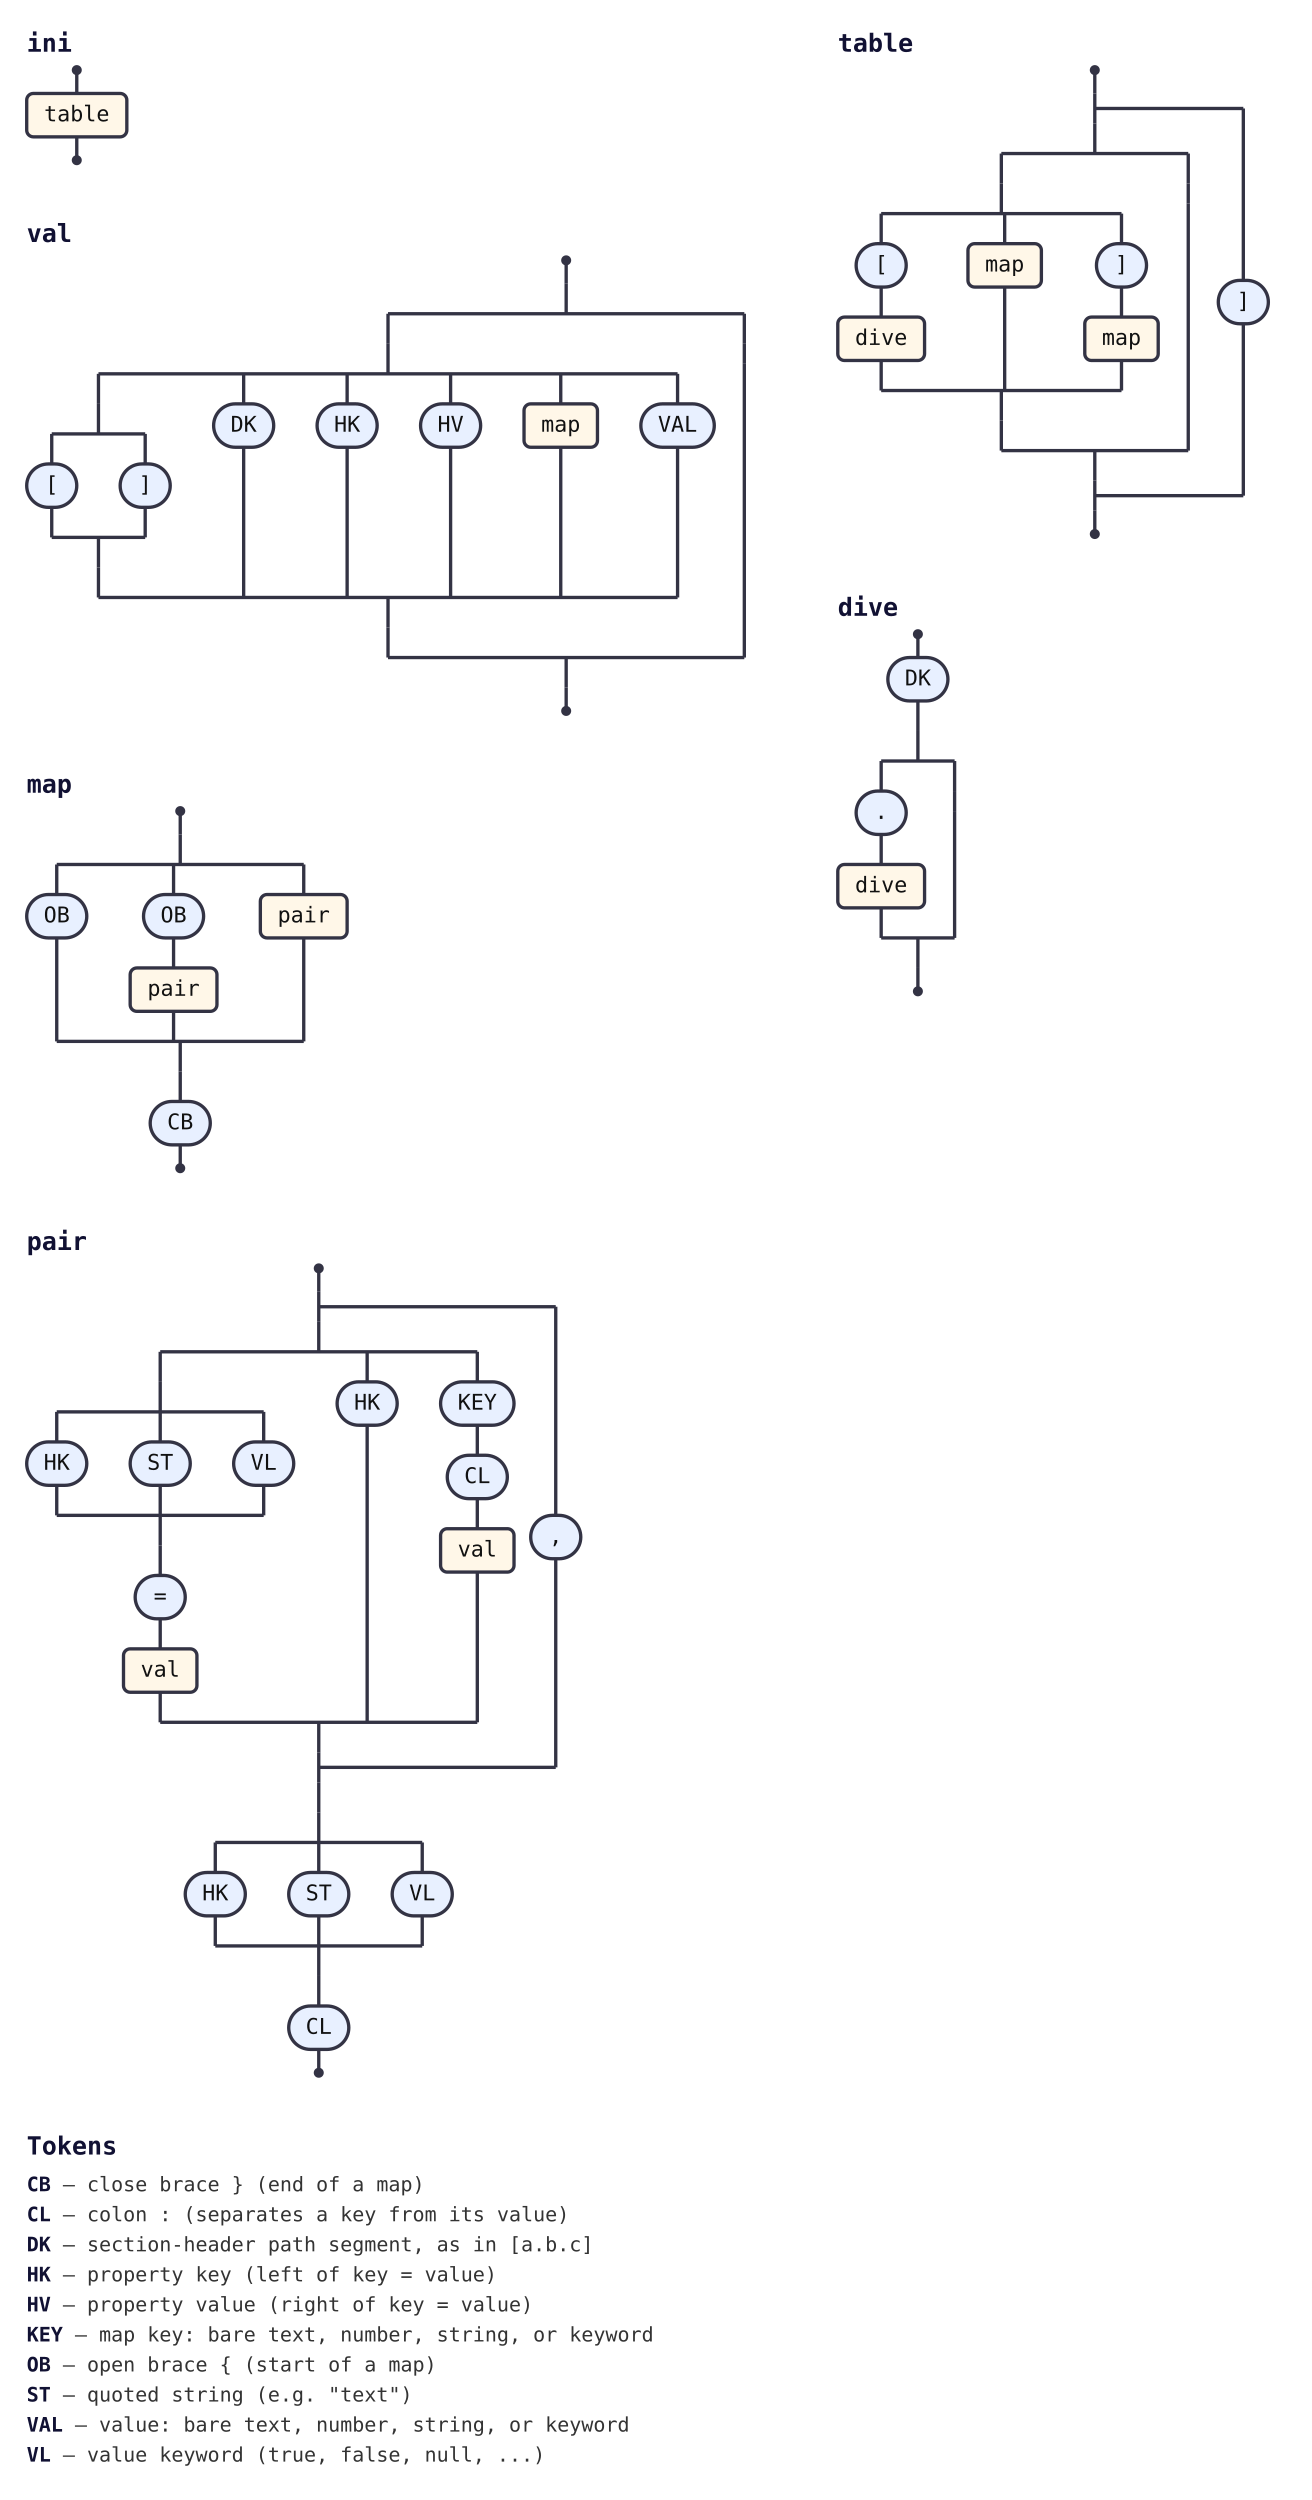
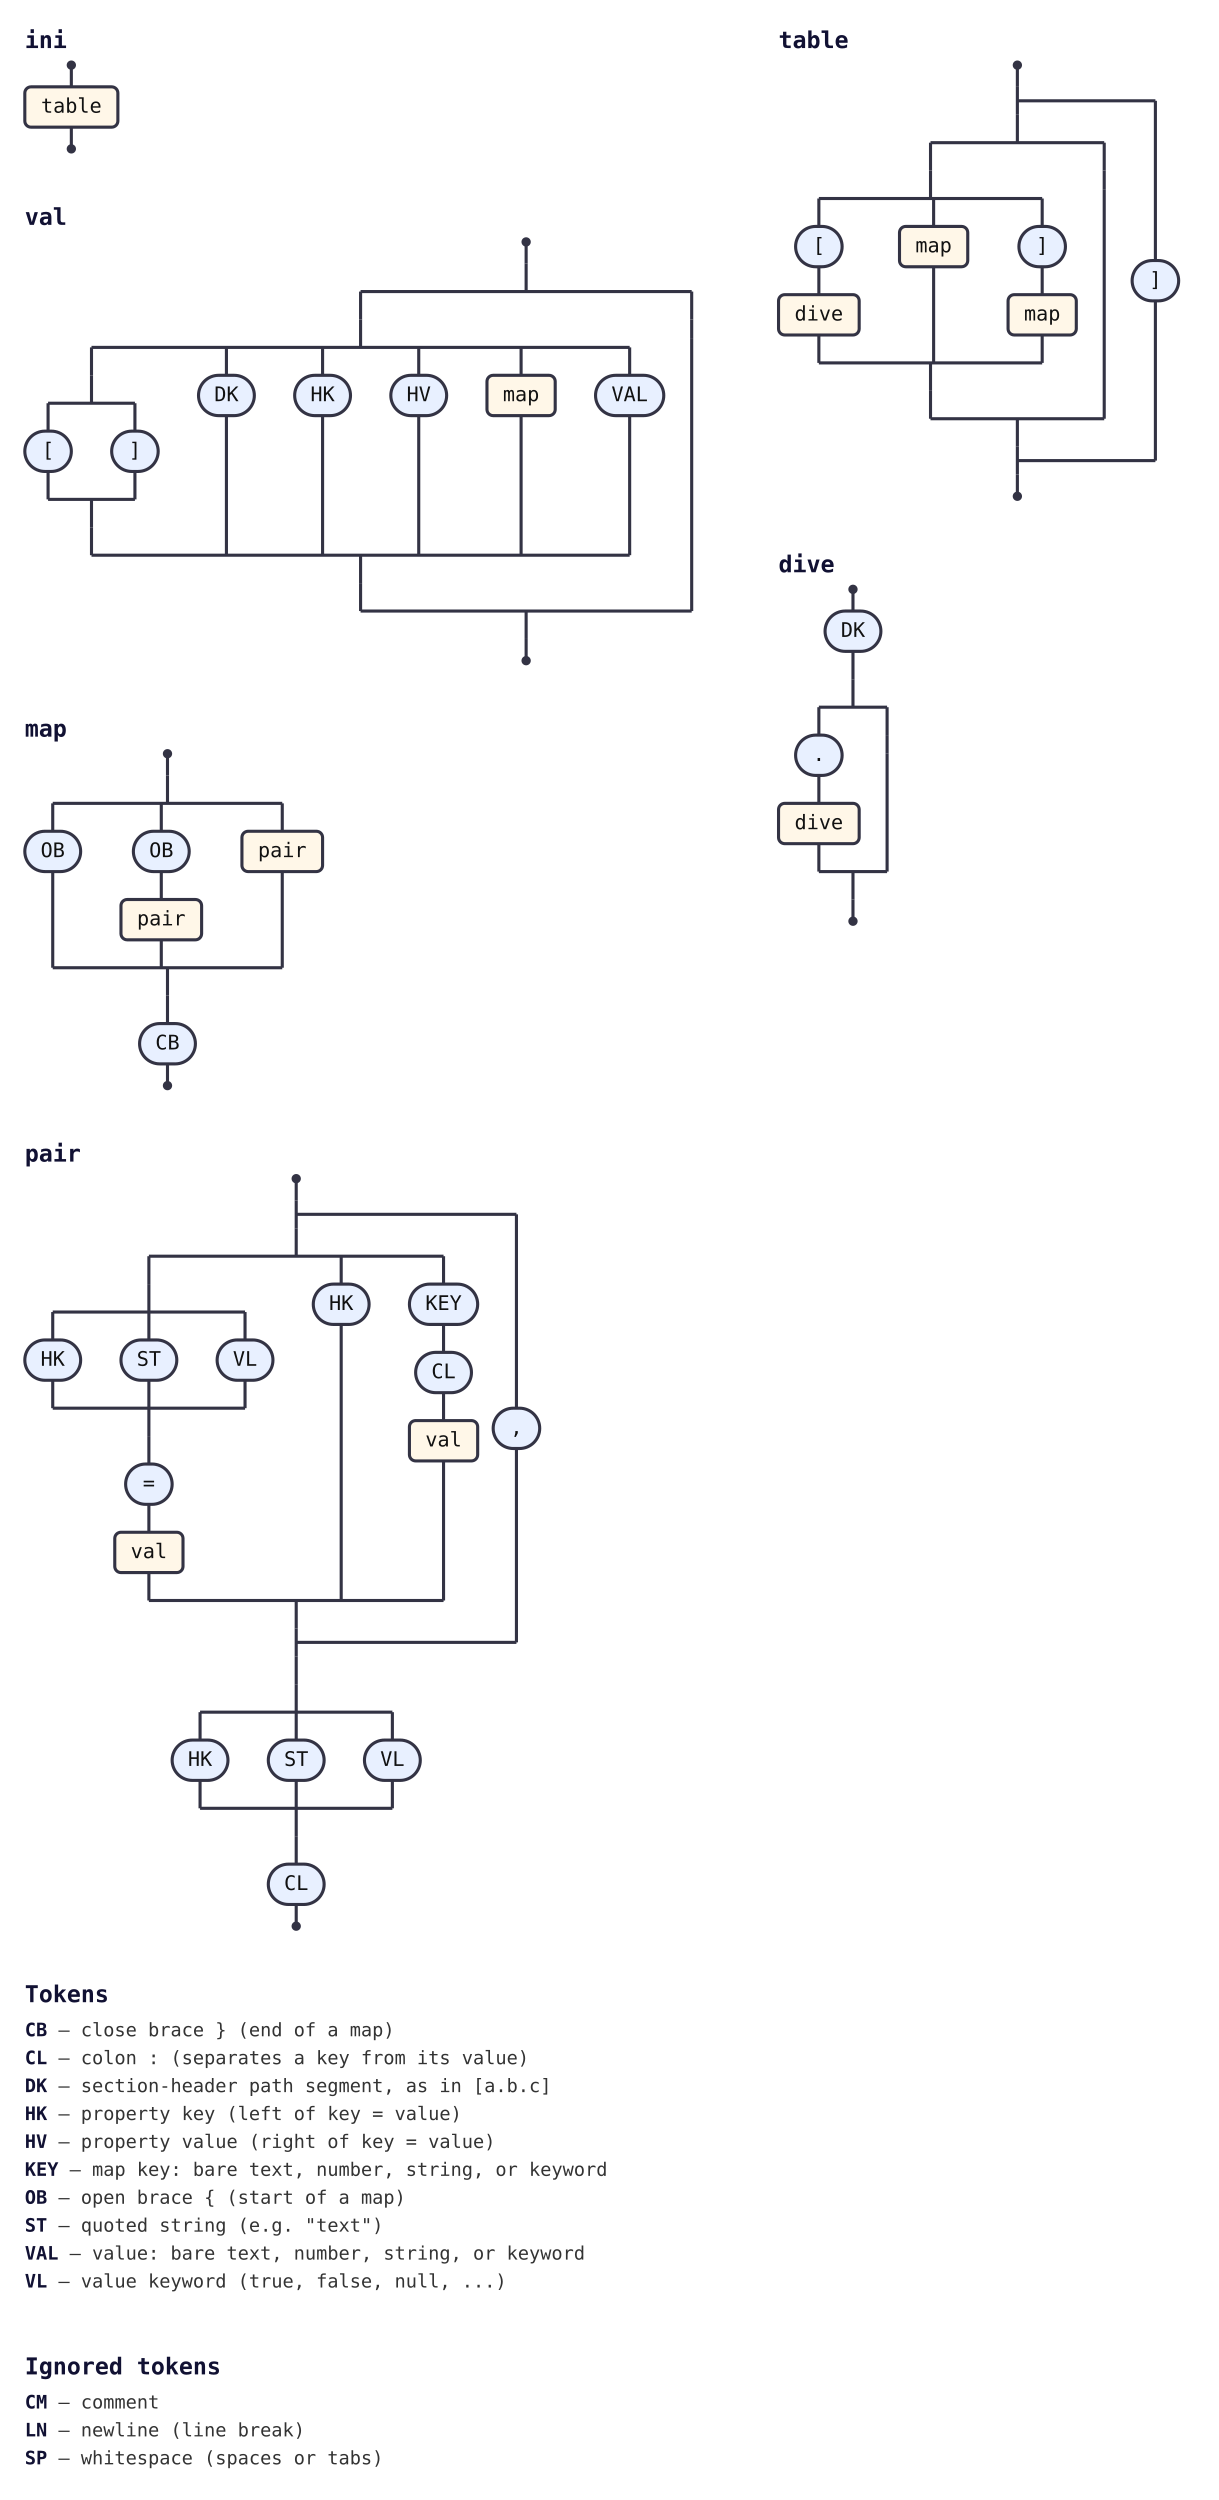
- <svg xmlns="http://www.w3.org/2000/svg" class="railroad" width="786" height="1498" viewBox="0 0 786 1498">
+ <svg xmlns="http://www.w3.org/2000/svg" class="railroad" width="786" height="1612" viewBox="0 0 786 1612">
  <style>svg.railroad{background:#fff;font-family:monospace;font-size:13px}.rr-line{stroke:#334;stroke-width:2;fill:none}.rr-cap{fill:#334}.rr-term{fill:#e8f0ff;stroke:#334;stroke-width:2}.rr-nonterm{fill:#fff7e8;stroke:#334;stroke-width:2}.rr-label{fill:#111;text-anchor:middle;dominant-baseline:middle}.rr-comment{fill:#666;font-style:italic;text-anchor:middle;dominant-baseline:middle}.rr-title{fill:#113;font-weight:bold;font-size:15px}.rr-legend{fill:#333;font-size:12px}.rr-legend-tok{fill:#113;font-weight:bold}a:hover .rr-nonterm{fill:#ffe6b3;cursor:pointer}</style>
  <g>
    <g id="ini">
      <text class="rr-title" x="16" y="31">ini</text>
      <circle class="rr-cap" cx="46" cy="42" r="3" />
      <path class="rr-line" d="M46 42V56" />
      <a href="#table">
        <rect class="rr-nonterm" x="16" y="56" width="60" height="26" rx="4" ry="4" />
        <text class="rr-label" x="46" y="69">table</text>
      </a>
      <path class="rr-line" d="M46 82V96" />
      <circle class="rr-cap" cx="46" cy="96" r="3" />
    </g>
    <g id="val">
      <text class="rr-title" x="16" y="145">val</text>
      <circle class="rr-cap" cx="339.25" cy="156" r="3" />
      <path class="rr-line" d="M339.25 156V170" />
      <path class="rr-line" d="M339.25 170V188" />
      <path class="rr-line" d="M232.5 188H446" />
      <path class="rr-line" d="M232.5 394H446" />
      <path class="rr-line" d="M339.25 394V412" />
      <path class="rr-line" d="M232.5 188V206" />
      <path class="rr-line" d="M232.5 206V224" />
      <path class="rr-line" d="M59 224H406" />
      <path class="rr-line" d="M59 358H406" />
      <path class="rr-line" d="M232.5 358V376" />
      <path class="rr-line" d="M59 224V242" />
      <path class="rr-line" d="M59 242V260" />
      <path class="rr-line" d="M31 260H87" />
      <path class="rr-line" d="M31 322H87" />
      <path class="rr-line" d="M59 322V340" />
      <path class="rr-line" d="M31 260V278" />
      <rect class="rr-term" x="16" y="278" width="30" height="26" rx="13" ry="13" />
      <text class="rr-label" x="31" y="291">[</text>
      <path class="rr-line" d="M31 304V322" />
      <path class="rr-line" d="M87 260V278" />
      <rect class="rr-term" x="72" y="278" width="30" height="26" rx="13" ry="13" />
      <text class="rr-label" x="87" y="291">]</text>
      <path class="rr-line" d="M87 304V322" />
      <path class="rr-line" d="M59 340V358" />
      <path class="rr-line" d="M146 224V242" />
      <rect class="rr-term" x="128" y="242" width="36" height="26" rx="13" ry="13" />
      <text class="rr-label" x="146" y="255">DK</text>
      <path class="rr-line" d="M146 268V358" />
      <path class="rr-line" d="M208 224V242" />
      <rect class="rr-term" x="190" y="242" width="36" height="26" rx="13" ry="13" />
      <text class="rr-label" x="208" y="255">HK</text>
      <path class="rr-line" d="M208 268V358" />
      <path class="rr-line" d="M270 224V242" />
      <rect class="rr-term" x="252" y="242" width="36" height="26" rx="13" ry="13" />
      <text class="rr-label" x="270" y="255">HV</text>
      <path class="rr-line" d="M270 268V358" />
      <path class="rr-line" d="M336 224V242" />
      <a href="#map">
        <rect class="rr-nonterm" x="314" y="242" width="44" height="26" rx="4" ry="4" />
        <text class="rr-label" x="336" y="255">map</text>
      </a>
      <path class="rr-line" d="M336 268V358" />
      <path class="rr-line" d="M406 224V242" />
      <rect class="rr-term" x="384" y="242" width="44" height="26" rx="13" ry="13" />
      <text class="rr-label" x="406" y="255">VAL</text>
      <path class="rr-line" d="M406 268V358" />
      <path class="rr-line" d="M232.5 376V394" />
      <path class="rr-line" d="M446 188V206" />
      <path class="rr-line" d="M446 206V218" />
      <path class="rr-line" d="M446 218V394" />
      <path class="rr-line" d="M339.25 412V426" />
      <circle class="rr-cap" cx="339.25" cy="426" r="3" />
    </g>
    <g id="map">
      <text class="rr-title" x="16" y="475">map</text>
      <circle class="rr-cap" cx="108" cy="486" r="3" />
      <path class="rr-line" d="M108 486V500" />
      <path class="rr-line" d="M108 500V518" />
      <path class="rr-line" d="M34 518H182" />
      <path class="rr-line" d="M34 624H182" />
      <path class="rr-line" d="M108 624V642" />
      <path class="rr-line" d="M34 518V536" />
      <rect class="rr-term" x="16" y="536" width="36" height="26" rx="13" ry="13" />
      <text class="rr-label" x="34" y="549">OB</text>
      <path class="rr-line" d="M34 562V624" />
      <path class="rr-line" d="M104 518V536" />
      <rect class="rr-term" x="86" y="536" width="36" height="26" rx="13" ry="13" />
      <text class="rr-label" x="104" y="549">OB</text>
      <path class="rr-line" d="M104 562V580" />
      <a href="#pair">
        <rect class="rr-nonterm" x="78" y="580" width="52" height="26" rx="4" ry="4" />
        <text class="rr-label" x="104" y="593">pair</text>
      </a>
      <path class="rr-line" d="M104 606V624" />
      <path class="rr-line" d="M182 518V536" />
      <a href="#pair">
        <rect class="rr-nonterm" x="156" y="536" width="52" height="26" rx="4" ry="4" />
        <text class="rr-label" x="182" y="549">pair</text>
      </a>
      <path class="rr-line" d="M182 562V624" />
      <path class="rr-line" d="M108 642V660" />
      <rect class="rr-term" x="90" y="660" width="36" height="26" rx="13" ry="13" />
      <text class="rr-label" x="108" y="673">CB</text>
      <path class="rr-line" d="M108 686V700" />
      <circle class="rr-cap" cx="108" cy="700" r="3" />
    </g>
    <g id="pair">
      <text class="rr-title" x="16" y="749">pair</text>
      <circle class="rr-cap" cx="191" cy="760" r="3" />
      <path class="rr-line" d="M191 760V774" />
      <path class="rr-line" d="M191 774V792" />
      <path class="rr-line" d="M191 792V810" />
      <path class="rr-line" d="M96 810H286" />
      <path class="rr-line" d="M96 1032H286" />
      <path class="rr-line" d="M191 1032V1050" />
      <path class="rr-line" d="M96 810V828" />
      <path class="rr-line" d="M96 828V846" />
      <path class="rr-line" d="M34 846H158" />
      <path class="rr-line" d="M34 908H158" />
      <path class="rr-line" d="M96 908V926" />
      <path class="rr-line" d="M34 846V864" />
      <rect class="rr-term" x="16" y="864" width="36" height="26" rx="13" ry="13" />
      <text class="rr-label" x="34" y="877">HK</text>
      <path class="rr-line" d="M34 890V908" />
      <path class="rr-line" d="M96 846V864" />
      <rect class="rr-term" x="78" y="864" width="36" height="26" rx="13" ry="13" />
      <text class="rr-label" x="96" y="877">ST</text>
      <path class="rr-line" d="M96 890V908" />
      <path class="rr-line" d="M158 846V864" />
      <rect class="rr-term" x="140" y="864" width="36" height="26" rx="13" ry="13" />
      <text class="rr-label" x="158" y="877">VL</text>
      <path class="rr-line" d="M158 890V908" />
      <path class="rr-line" d="M96 926V944" />
      <rect class="rr-term" x="81" y="944" width="30" height="26" rx="13" ry="13" />
      <text class="rr-label" x="96" y="957">=</text>
      <path class="rr-line" d="M96 970V988" />
      <a href="#val">
        <rect class="rr-nonterm" x="74" y="988" width="44" height="26" rx="4" ry="4" />
        <text class="rr-label" x="96" y="1001">val</text>
      </a>
      <path class="rr-line" d="M96 1014V1032" />
      <path class="rr-line" d="M220 810V828" />
      <rect class="rr-term" x="202" y="828" width="36" height="26" rx="13" ry="13" />
      <text class="rr-label" x="220" y="841">HK</text>
      <path class="rr-line" d="M220 854V1032" />
      <path class="rr-line" d="M286 810V828" />
      <rect class="rr-term" x="264" y="828" width="44" height="26" rx="13" ry="13" />
      <text class="rr-label" x="286" y="841">KEY</text>
      <path class="rr-line" d="M286 854V872" />
      <rect class="rr-term" x="268" y="872" width="36" height="26" rx="13" ry="13" />
      <text class="rr-label" x="286" y="885">CL</text>
      <path class="rr-line" d="M286 898V916" />
      <a href="#val">
        <rect class="rr-nonterm" x="264" y="916" width="44" height="26" rx="4" ry="4" />
        <text class="rr-label" x="286" y="929">val</text>
      </a>
      <path class="rr-line" d="M286 942V1032" />
      <path class="rr-line" d="M191 1050V1068" />
      <path class="rr-line" d="M191 1059H333" />
      <path class="rr-line" d="M191 783H333" />
      <path class="rr-line" d="M333 934V1059" />
      <path class="rr-line" d="M333 783V908" />
      <rect class="rr-term" x="318" y="908" width="30" height="26" rx="13" ry="13" />
      <text class="rr-label" x="333" y="921">,</text>
      <path class="rr-line" d="M191 1068V1086" />
      <path class="rr-line" d="M191 1086V1104" />
      <path class="rr-line" d="M129 1104H253" />
      <path class="rr-line" d="M129 1166H253" />
      <path class="rr-line" d="M191 1166V1184" />
      <path class="rr-line" d="M129 1104V1122" />
      <rect class="rr-term" x="111" y="1122" width="36" height="26" rx="13" ry="13" />
      <text class="rr-label" x="129" y="1135">HK</text>
      <path class="rr-line" d="M129 1148V1166" />
      <path class="rr-line" d="M191 1104V1122" />
      <rect class="rr-term" x="173" y="1122" width="36" height="26" rx="13" ry="13" />
      <text class="rr-label" x="191" y="1135">ST</text>
      <path class="rr-line" d="M191 1148V1166" />
      <path class="rr-line" d="M253 1104V1122" />
      <rect class="rr-term" x="235" y="1122" width="36" height="26" rx="13" ry="13" />
      <text class="rr-label" x="253" y="1135">VL</text>
      <path class="rr-line" d="M253 1148V1166" />
      <path class="rr-line" d="M191 1184V1202" />
      <rect class="rr-term" x="173" y="1202" width="36" height="26" rx="13" ry="13" />
      <text class="rr-label" x="191" y="1215">CL</text>
      <path class="rr-line" d="M191 1228V1242" />
      <circle class="rr-cap" cx="191" cy="1242" r="3" />
    </g>
    <g id="table">
      <text class="rr-title" x="502" y="31">table</text>
      <circle class="rr-cap" cx="656" cy="42" r="3" />
      <path class="rr-line" d="M656 42V56" />
      <path class="rr-line" d="M656 56V74" />
      <path class="rr-line" d="M656 74V92" />
      <path class="rr-line" d="M600 92H712" />
      <path class="rr-line" d="M600 270H712" />
      <path class="rr-line" d="M656 270V288" />
      <path class="rr-line" d="M600 92V110" />
      <path class="rr-line" d="M600 110V128" />
      <path class="rr-line" d="M528 128H672" />
      <path class="rr-line" d="M528 234H672" />
      <path class="rr-line" d="M600 234V252" />
      <path class="rr-line" d="M528 128V146" />
      <rect class="rr-term" x="513" y="146" width="30" height="26" rx="13" ry="13" />
      <text class="rr-label" x="528" y="159">[</text>
      <path class="rr-line" d="M528 172V190" />
      <a href="#dive">
        <rect class="rr-nonterm" x="502" y="190" width="52" height="26" rx="4" ry="4" />
        <text class="rr-label" x="528" y="203">dive</text>
      </a>
      <path class="rr-line" d="M528 216V234" />
      <path class="rr-line" d="M602 128V146" />
      <a href="#map">
        <rect class="rr-nonterm" x="580" y="146" width="44" height="26" rx="4" ry="4" />
        <text class="rr-label" x="602" y="159">map</text>
      </a>
      <path class="rr-line" d="M602 172V234" />
      <path class="rr-line" d="M672 128V146" />
      <rect class="rr-term" x="657" y="146" width="30" height="26" rx="13" ry="13" />
      <text class="rr-label" x="672" y="159">]</text>
      <path class="rr-line" d="M672 172V190" />
      <a href="#map">
        <rect class="rr-nonterm" x="650" y="190" width="44" height="26" rx="4" ry="4" />
        <text class="rr-label" x="672" y="203">map</text>
      </a>
      <path class="rr-line" d="M672 216V234" />
      <path class="rr-line" d="M600 252V270" />
      <path class="rr-line" d="M712 92V110" />
      <path class="rr-line" d="M712 110V122" />
      <path class="rr-line" d="M712 122V270" />
      <path class="rr-line" d="M656 288V306" />
      <path class="rr-line" d="M656 297H745" />
      <path class="rr-line" d="M656 65H745" />
      <path class="rr-line" d="M745 194V297" />
      <path class="rr-line" d="M745 65V168" />
      <rect class="rr-term" x="730" y="168" width="30" height="26" rx="13" ry="13" />
      <text class="rr-label" x="745" y="181">]</text>
      <path class="rr-line" d="M656 306V320" />
      <circle class="rr-cap" cx="656" cy="320" r="3" />
    </g>
    <g id="dive">
      <text class="rr-title" x="502" y="369">dive</text>
      <circle class="rr-cap" cx="550" cy="380" r="3" />
      <path class="rr-line" d="M550 380V394" />
      <rect class="rr-term" x="532" y="394" width="36" height="26" rx="13" ry="13" />
      <text class="rr-label" x="550" y="407">DK</text>
      <path class="rr-line" d="M550 420V438" />
      <path class="rr-line" d="M550 438V456" />
      <path class="rr-line" d="M528 456H572" />
      <path class="rr-line" d="M528 562H572" />
      <path class="rr-line" d="M550 562V580" />
      <path class="rr-line" d="M528 456V474" />
      <rect class="rr-term" x="513" y="474" width="30" height="26" rx="13" ry="13" />
      <text class="rr-label" x="528" y="487">.</text>
      <path class="rr-line" d="M528 500V518" />
      <a href="#dive">
        <rect class="rr-nonterm" x="502" y="518" width="52" height="26" rx="4" ry="4" />
        <text class="rr-label" x="528" y="531">dive</text>
      </a>
      <path class="rr-line" d="M528 544V562" />
      <path class="rr-line" d="M572 456V474" />
      <path class="rr-line" d="M572 474V486" />
      <path class="rr-line" d="M572 486V562" />
      <path class="rr-line" d="M550 580V594" />
      <circle class="rr-cap" cx="550" cy="594" r="3" />
    </g>
    <text class="rr-title" x="16" y="1291">Tokens</text>
    <text class="rr-legend" x="16" y="1313">
      <tspan class="rr-legend-tok">CB</tspan>  —  close brace } (end of a map)</text>
    <text class="rr-legend" x="16" y="1331">
      <tspan class="rr-legend-tok">CL</tspan>  —  colon : (separates a key from its value)</text>
    <text class="rr-legend" x="16" y="1349">
      <tspan class="rr-legend-tok">DK</tspan>  —  section-header path segment, as in [a.b.c]</text>
    <text class="rr-legend" x="16" y="1367">
      <tspan class="rr-legend-tok">HK</tspan>  —  property key (left of key = value)</text>
    <text class="rr-legend" x="16" y="1385">
      <tspan class="rr-legend-tok">HV</tspan>  —  property value (right of key = value)</text>
    <text class="rr-legend" x="16" y="1403">
      <tspan class="rr-legend-tok">KEY</tspan>  —  map key: bare text, number, string, or keyword</text>
    <text class="rr-legend" x="16" y="1421">
      <tspan class="rr-legend-tok">OB</tspan>  —  open brace { (start of a map)</text>
    <text class="rr-legend" x="16" y="1439">
      <tspan class="rr-legend-tok">ST</tspan>  —  quoted string (e.g. "text")</text>
    <text class="rr-legend" x="16" y="1457">
      <tspan class="rr-legend-tok">VAL</tspan>  —  value: bare text, number, string, or keyword</text>
    <text class="rr-legend" x="16" y="1475">
      <tspan class="rr-legend-tok">VL</tspan>  —  value keyword (true, false, null, ...)</text>
+     <text class="rr-title" x="16" y="1531">Ignored tokens</text>
+     <text class="rr-legend" x="16" y="1553">
+       <tspan class="rr-legend-tok">CM</tspan>  —  comment</text>
+     <text class="rr-legend" x="16" y="1571">
+       <tspan class="rr-legend-tok">LN</tspan>  —  newline (line break)</text>
+     <text class="rr-legend" x="16" y="1589">
+       <tspan class="rr-legend-tok">SP</tspan>  —  whitespace (spaces or tabs)</text>
  </g>
</svg>
